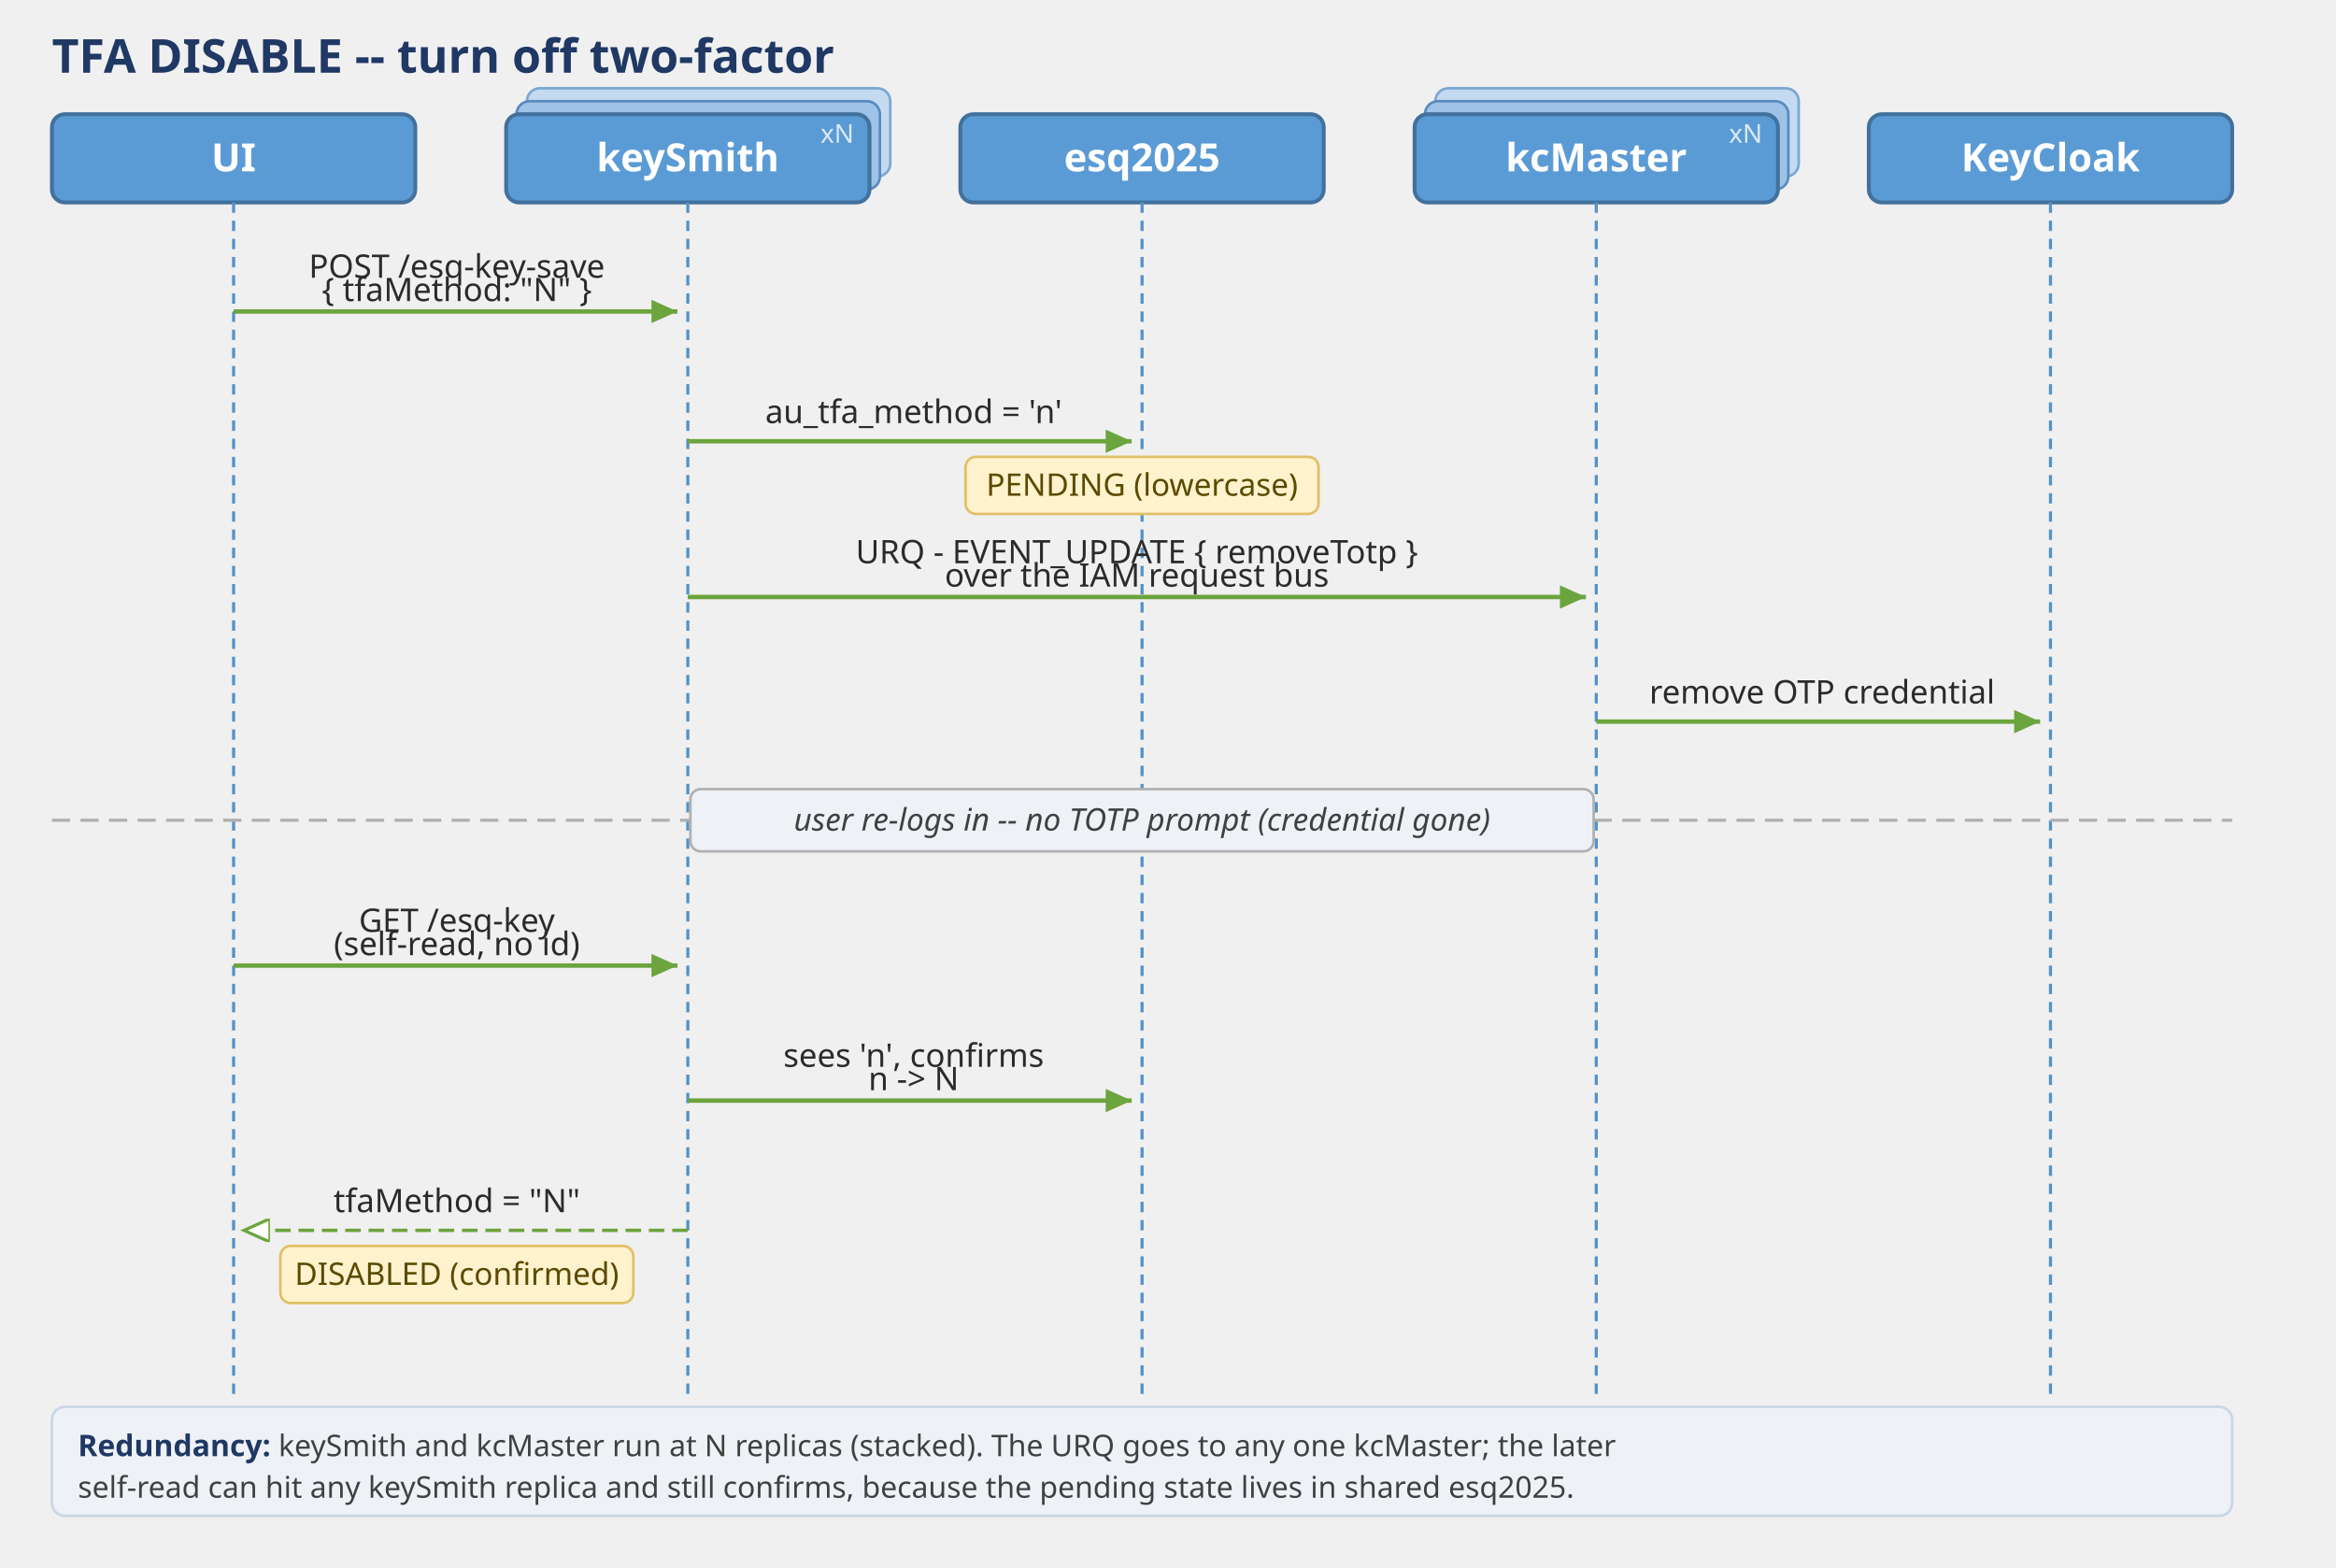
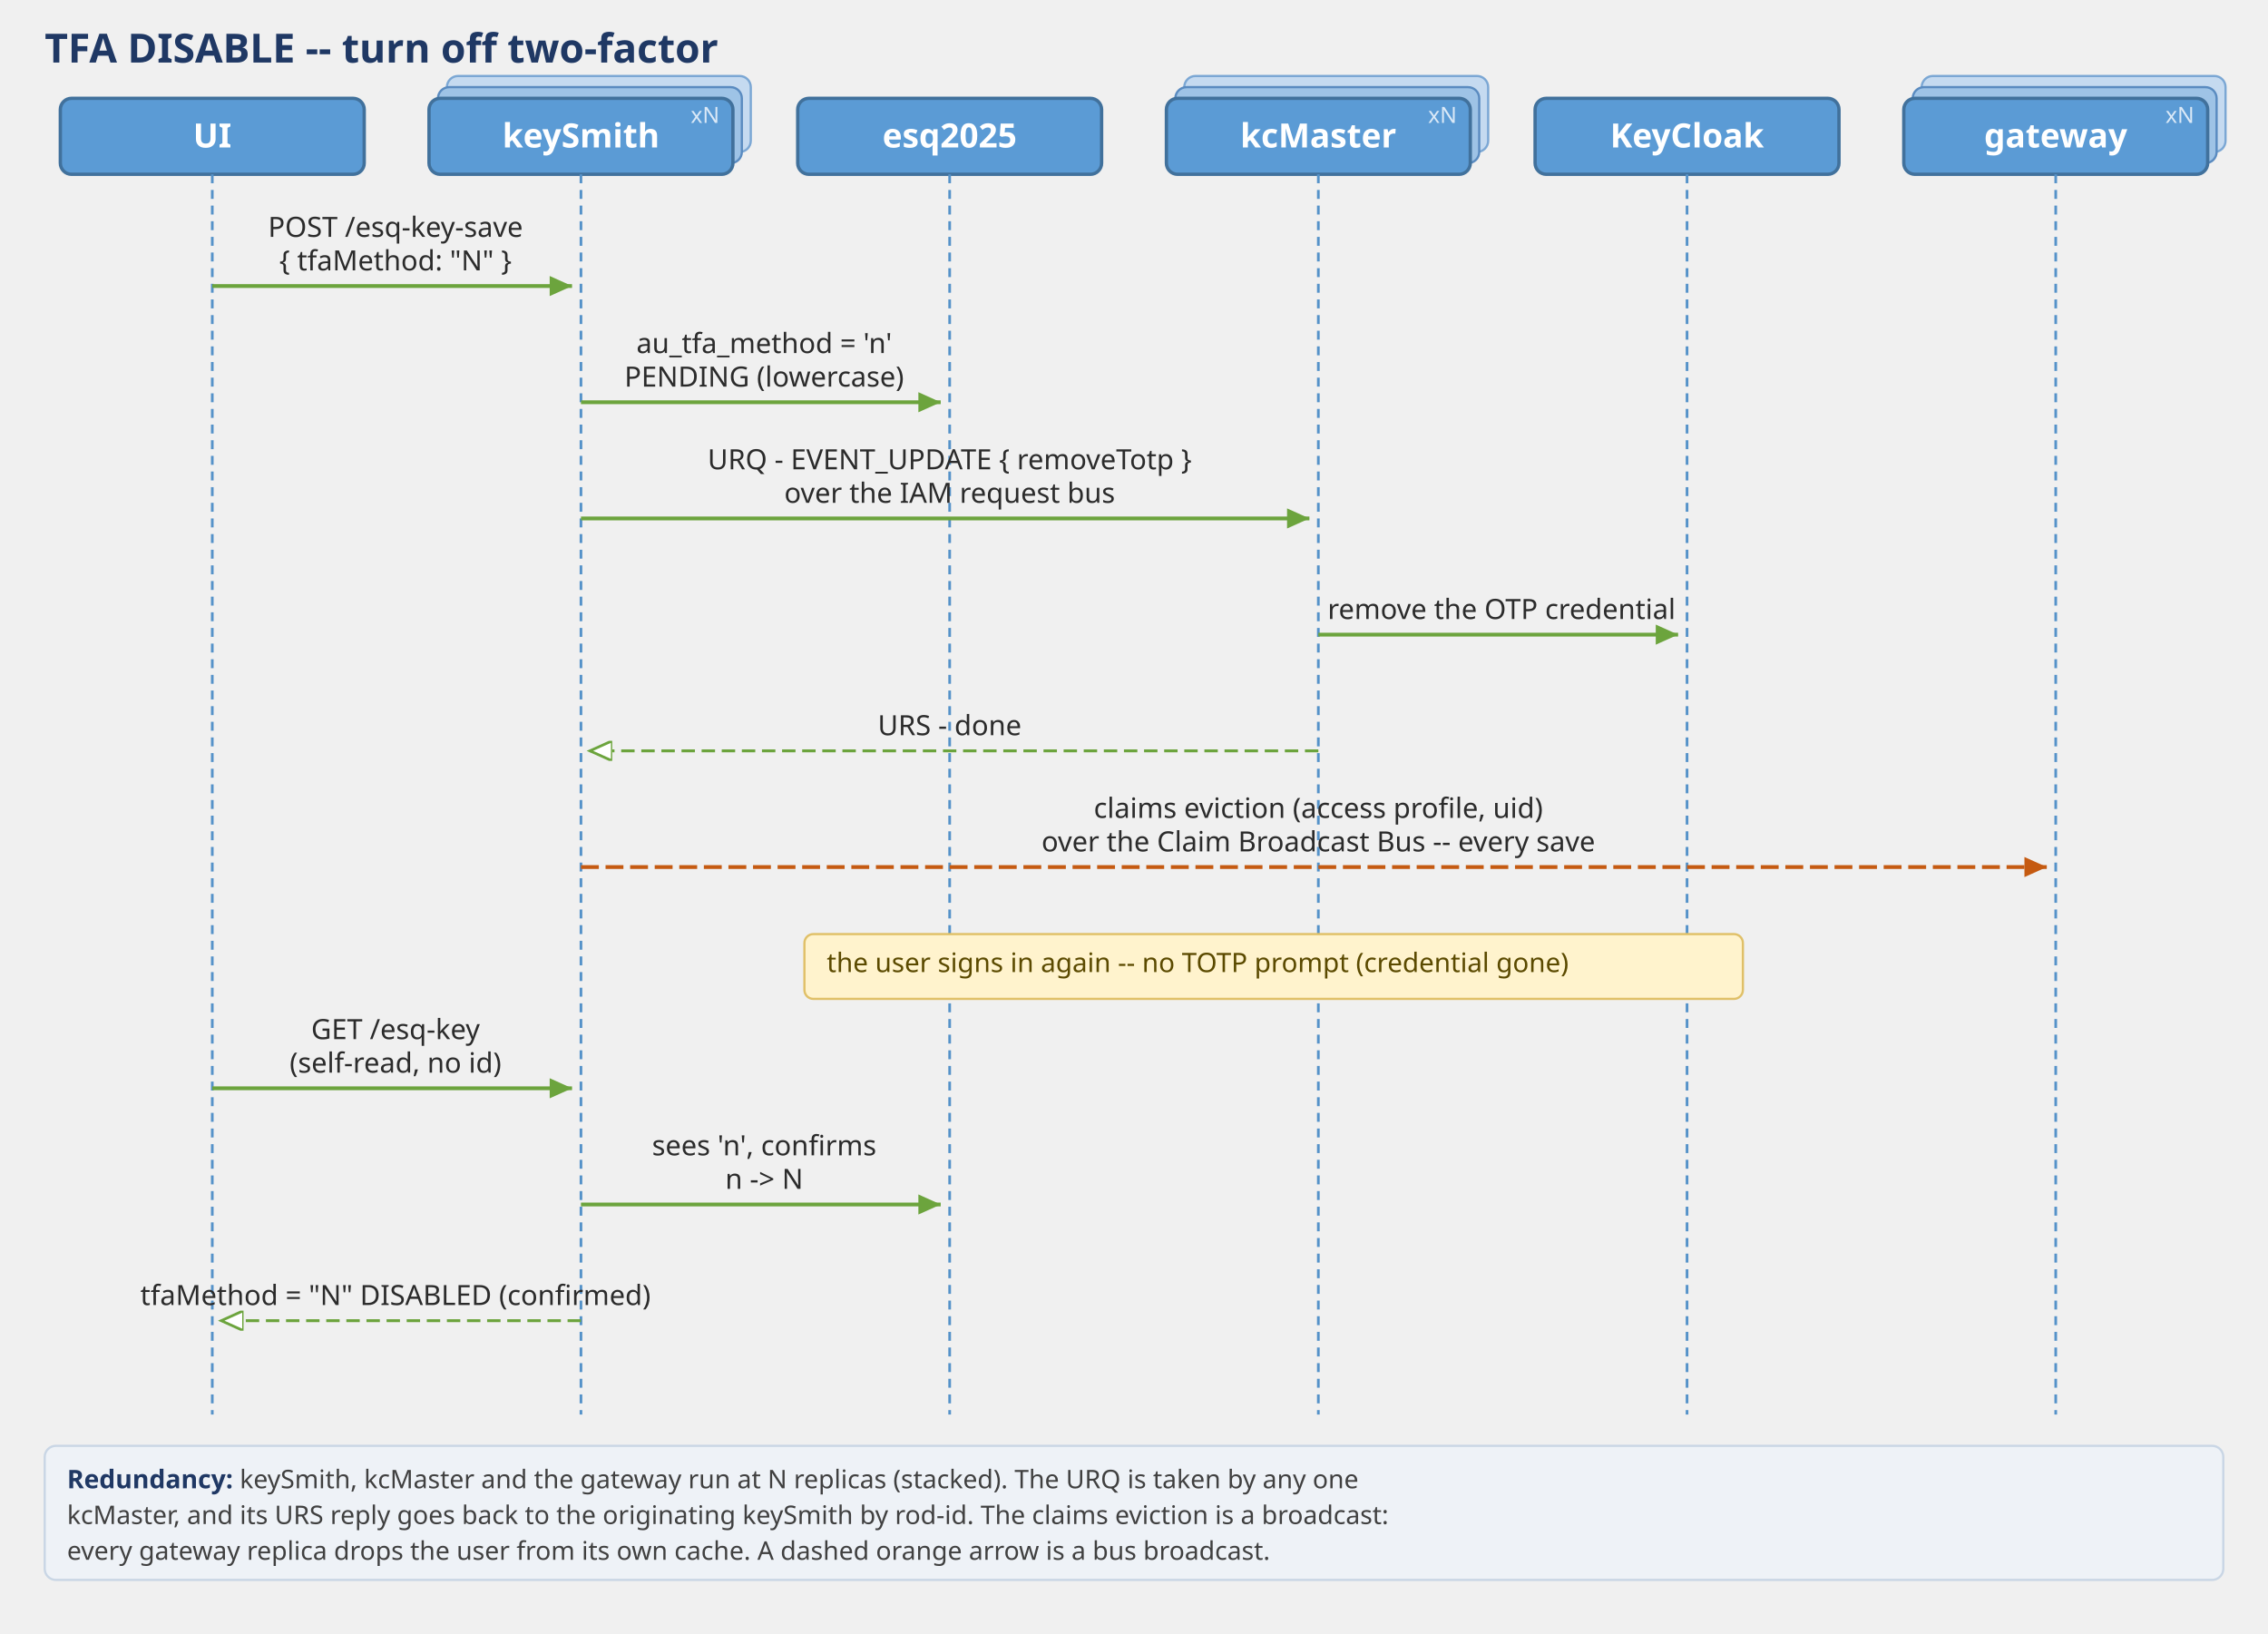
- <svg xmlns="http://www.w3.org/2000/svg" viewBox="0 0 900 604" font-family="Calibri, Segoe UI, sans-serif">
+ <svg xmlns="http://www.w3.org/2000/svg" viewBox="0 0 1015 731" font-family="Calibri, Segoe UI, sans-serif">
  <defs>
    <marker id="arw" markerUnits="userSpaceOnUse" markerWidth="12" markerHeight="9" refX="10" refY="4.5" orient="auto">
      <path d="M0,0 L10,4.5 L0,9 Z" fill="#6ca43d" />
    </marker>
    <marker id="arwo" markerUnits="userSpaceOnUse" markerWidth="12" markerHeight="9" refX="10" refY="4.5" orient="auto">
      <path d="M0,0 L10,4.5 L0,9 Z" fill="#ffffff" stroke="#6ca43d" stroke-width="1.2" />
+     </marker>
+     <marker id="arwb" markerUnits="userSpaceOnUse" markerWidth="12" markerHeight="9" refX="10" refY="4.5" orient="auto">
+       <path d="M0,0 L10,4.5 L0,9 Z" fill="#c55a11" />
    </marker>
  </defs>
  <style>
    .hdr{fill:#5b9bd5;stroke:#41719c;stroke-width:1.5}
    .hdrtxt{fill:#ffffff;font-weight:bold;font-size:15px}
    .life{stroke:#5592c9;stroke-width:1.2;stroke-dasharray:4,3}
    .msg{stroke:#6ca43d;stroke-width:1.7;fill:none;marker-end:url(#arw)}
    .ret{stroke:#6ca43d;stroke-width:1.3;fill:none;stroke-dasharray:6,3;marker-end:url(#arwo)}
+     .bus{stroke:#c55a11;stroke-width:1.7;fill:none;stroke-dasharray:8,3;marker-end:url(#arwb)}
    .mt{fill:#2b2b2b;font-size:12.5px}
    .note{fill:#fff3cd;stroke:#e0c068;stroke-width:1}
    .nt{fill:#5b4a00;font-size:12px}
    .title{fill:#1f3864;font-size:18px;font-weight:bold}
+     .sec{fill:#1f3864;font-size:12.5px;font-weight:bold}
    .stk1{fill:#9ec3e6;stroke:#5a8bc0;stroke-width:1}
    .stk2{fill:#c5daf0;stroke:#7ba7d4;stroke-width:1}
    .xn{fill:#dbe9f7;font-size:10px}
    .leg{fill:#eef2f7;stroke:#c9d6e5;stroke-width:1}
    .legt{fill:#404040;font-size:11.5px}
    .legb{fill:#1f3864;font-size:11.5px;font-weight:bold}
-     .div{stroke:#b0b0b0;stroke-width:1.2;stroke-dasharray:7,4}
-     .divbox{fill:#eef2f7;stroke:#b0b0b0;stroke-width:1}
-     .divtxt{fill:#404040;font-size:12px;font-style:italic}
+     .box{fill:#5b9bd5;stroke:#41719c;stroke-width:1.5}
+     .boxs{fill:#dbe9f7;font-size:11px}
+     .busbox{fill:#fbe5d6;stroke:#c55a11;stroke-width:1.2}
+     .bust{fill:#843c0c;font-size:12.5px;font-weight:bold}
+     .bussub{fill:#843c0c;font-size:11px}
+     .lbl{fill:#2b2b2b;font-size:11.5px}
  </style>
  <text class="title" x="20" y="28">TFA DISABLE -- turn off two-factor</text>
-   <g>
-     <rect class="hdr" x="20" y="44" width="140" height="34" rx="5" />
-     <text class="hdrtxt" x="90" y="66" text-anchor="middle">UI</text>
-     <line class="life" x1="90" y1="78" x2="90" y2="540" />
-     <rect class="stk2" x="203" y="34" width="140" height="34" rx="5" />
-     <rect class="stk1" x="199" y="39" width="140" height="34" rx="5" />
-     <rect class="hdr" x="195" y="44" width="140" height="34" rx="5" />
-     <text class="hdrtxt" x="265" y="66" text-anchor="middle">keySmith</text>
-     <text class="xn" x="329" y="55" text-anchor="end">xN</text>
-     <line class="life" x1="265" y1="78" x2="265" y2="540" />
-     <rect class="hdr" x="370" y="44" width="140" height="34" rx="5" />
-     <text class="hdrtxt" x="440" y="66" text-anchor="middle">esq2025</text>
-     <line class="life" x1="440" y1="78" x2="440" y2="540" />
-     <rect class="stk2" x="553" y="34" width="140" height="34" rx="5" />
-     <rect class="stk1" x="549" y="39" width="140" height="34" rx="5" />
-     <rect class="hdr" x="545" y="44" width="140" height="34" rx="5" />
-     <text class="hdrtxt" x="615" y="66" text-anchor="middle">kcMaster</text>
-     <text class="xn" x="679" y="55" text-anchor="end">xN</text>
-     <line class="life" x1="615" y1="78" x2="615" y2="540" />
-     <rect class="hdr" x="720" y="44" width="140" height="34" rx="5" />
-     <text class="hdrtxt" x="790" y="66" text-anchor="middle">KeyCloak</text>
-     <line class="life" x1="790" y1="78" x2="790" y2="540" />
-   </g>
-   <line class="msg" x1="90" y1="120" x2="261" y2="120" />
-   <text class="mt" x="176" y="107" text-anchor="middle">POST /esq-key-save</text>
-   <text class="mt" x="176" y="116" text-anchor="middle" font-size="11">{ tfaMethod: "N" }</text>
-   <line class="msg" x1="265" y1="170" x2="436" y2="170" />
-   <text class="mt" x="352" y="163" text-anchor="middle">au_tfa_method = 'n'</text>
-   <rect class="note" x="372" y="176" width="136" height="22" rx="4" />
-   <text class="nt" x="440" y="191" text-anchor="middle">PENDING (lowercase)</text>
-   <line class="msg" x1="265" y1="230" x2="611" y2="230" />
-   <text class="mt" x="438" y="217" text-anchor="middle">URQ - EVENT_UPDATE { removeTotp }</text>
-   <text class="mt" x="438" y="226" text-anchor="middle" font-size="11">over the IAM request bus</text>
-   <line class="msg" x1="615" y1="278" x2="786" y2="278" />
-   <text class="mt" x="702" y="271" text-anchor="middle" font-size="11">remove OTP credential</text>
-   <line class="div" x1="20" y1="316" x2="860" y2="316" />
-   <rect class="divbox" x="266" y="304" width="348" height="24" rx="4" />
-   <text class="divtxt" x="440" y="320" text-anchor="middle">user re-logs in -- no TOTP prompt (credential gone)</text>
-   <line class="msg" x1="90" y1="372" x2="261" y2="372" />
-   <text class="mt" x="176" y="359" text-anchor="middle">GET /esq-key</text>
-   <text class="mt" x="176" y="368" text-anchor="middle" font-size="11">(self-read, no id)</text>
-   <line class="msg" x1="265" y1="424" x2="436" y2="424" />
-   <text class="mt" x="352" y="411" text-anchor="middle">sees 'n', confirms</text>
-   <text class="mt" x="352" y="420" text-anchor="middle" font-size="11">n -&gt; N</text>
-   <line class="ret" x1="265" y1="474" x2="94" y2="474" />
-   <text class="mt" x="176" y="467" text-anchor="middle">tfaMethod = "N"</text>
-   <rect class="note" x="108" y="480" width="136" height="22" rx="4" />
-   <text class="nt" x="176" y="495" text-anchor="middle">DISABLED (confirmed)</text>
-   <rect class="leg" x="20" y="542" width="840" height="42" rx="5" />
-   <text class="legt" x="30" y="561">
-     <tspan class="legb">Redundancy:</tspan> keySmith and kcMaster run at N replicas (stacked). The URQ goes to any one kcMaster; the later</text>
-   <text class="legt" x="30" y="577">self-read can hit any keySmith replica and still confirms, because the pending state lives in shared esq2025.</text>
+   <rect class="hdr" x="27" y="44" width="136" height="34" rx="5" />
+   <text class="hdrtxt" x="95" y="66" text-anchor="middle">UI</text>
+   <line class="life" x1="95" y1="78" x2="95" y2="633" />
+   <rect class="stk2" x="200" y="34" width="136" height="34" rx="5" />
+   <rect class="stk1" x="196" y="39" width="136" height="34" rx="5" />
+   <rect class="hdr" x="192" y="44" width="136" height="34" rx="5" />
+   <text class="hdrtxt" x="260" y="66" text-anchor="middle">keySmith</text>
+   <text class="xn" x="322" y="55" text-anchor="end">xN</text>
+   <line class="life" x1="260" y1="78" x2="260" y2="633" />
+   <rect class="hdr" x="357" y="44" width="136" height="34" rx="5" />
+   <text class="hdrtxt" x="425" y="66" text-anchor="middle">esq2025</text>
+   <line class="life" x1="425" y1="78" x2="425" y2="633" />
+   <rect class="stk2" x="530" y="34" width="136" height="34" rx="5" />
+   <rect class="stk1" x="526" y="39" width="136" height="34" rx="5" />
+   <rect class="hdr" x="522" y="44" width="136" height="34" rx="5" />
+   <text class="hdrtxt" x="590" y="66" text-anchor="middle">kcMaster</text>
+   <text class="xn" x="652" y="55" text-anchor="end">xN</text>
+   <line class="life" x1="590" y1="78" x2="590" y2="633" />
+   <rect class="hdr" x="687" y="44" width="136" height="34" rx="5" />
+   <text class="hdrtxt" x="755" y="66" text-anchor="middle">KeyCloak</text>
+   <line class="life" x1="755" y1="78" x2="755" y2="633" />
+   <rect class="stk2" x="860" y="34" width="136" height="34" rx="5" />
+   <rect class="stk1" x="856" y="39" width="136" height="34" rx="5" />
+   <rect class="hdr" x="852" y="44" width="136" height="34" rx="5" />
+   <text class="hdrtxt" x="920" y="66" text-anchor="middle">gateway</text>
+   <text class="xn" x="982" y="55" text-anchor="end">xN</text>
+   <line class="life" x1="920" y1="78" x2="920" y2="633" />
+   <line class="msg" x1="95" y1="128" x2="256" y2="128" />
+   <text class="mt" x="177" y="106" text-anchor="middle">POST /esq-key-save</text>
+   <text class="mt" x="177" y="121" text-anchor="middle" font-size="11">{ tfaMethod: "N" }</text>
+   <line class="msg" x1="260" y1="180" x2="421" y2="180" />
+   <text class="mt" x="342" y="158" text-anchor="middle">au_tfa_method = 'n'</text>
+   <text class="mt" x="342" y="173" text-anchor="middle" font-size="11">PENDING (lowercase)</text>
+   <line class="msg" x1="260" y1="232" x2="586" y2="232" />
+   <text class="mt" x="425" y="210" text-anchor="middle">URQ - EVENT_UPDATE  { removeTotp }</text>
+   <text class="mt" x="425" y="225" text-anchor="middle" font-size="11">over the IAM request bus</text>
+   <line class="msg" x1="590" y1="284" x2="751" y2="284" />
+   <text class="mt" x="672" y="277" text-anchor="middle" font-size="11.5">remove the OTP credential</text>
+   <line class="ret" x1="590" y1="336" x2="264" y2="336" />
+   <text class="mt" x="425" y="329" text-anchor="middle" font-size="11.5">URS - done</text>
+   <line class="bus" x1="260" y1="388" x2="916" y2="388" />
+   <text class="mt" x="590" y="366" text-anchor="middle">claims eviction  (access profile, uid)</text>
+   <text class="mt" x="590" y="381" text-anchor="middle" font-size="11">over the Claim Broadcast Bus -- every save</text>
+   <rect class="note" x="360" y="418" width="420" height="29" rx="4" />
+   <text class="nt" x="370" y="435">the user signs in again -- no TOTP prompt (credential gone)</text>
+   <line class="msg" x1="95" y1="487" x2="256" y2="487" />
+   <text class="mt" x="177" y="465" text-anchor="middle">GET /esq-key</text>
+   <text class="mt" x="177" y="480" text-anchor="middle" font-size="11">(self-read, no id)</text>
+   <line class="msg" x1="260" y1="539" x2="421" y2="539" />
+   <text class="mt" x="342" y="517" text-anchor="middle">sees 'n', confirms</text>
+   <text class="mt" x="342" y="532" text-anchor="middle" font-size="11">n -&gt; N</text>
+   <line class="ret" x1="260" y1="591" x2="99" y2="591" />
+   <text class="mt" x="177" y="584" text-anchor="middle" font-size="11.5">tfaMethod = "N"  DISABLED (confirmed)</text>
+   <rect class="leg" x="20" y="647" width="975" height="60" rx="5" />
+   <text class="legt" x="30" y="666">
+     <tspan class="legb">Redundancy:</tspan> keySmith, kcMaster and the gateway run at N replicas (stacked). The URQ is taken by any one</text>
+   <text class="legt" x="30" y="682">kcMaster, and its URS reply goes back to the originating keySmith by rod-id. The claims eviction is a broadcast:</text>
+   <text class="legt" x="30" y="698">every gateway replica drops the user from its own cache. A dashed orange arrow is a bus broadcast.</text>
</svg>
